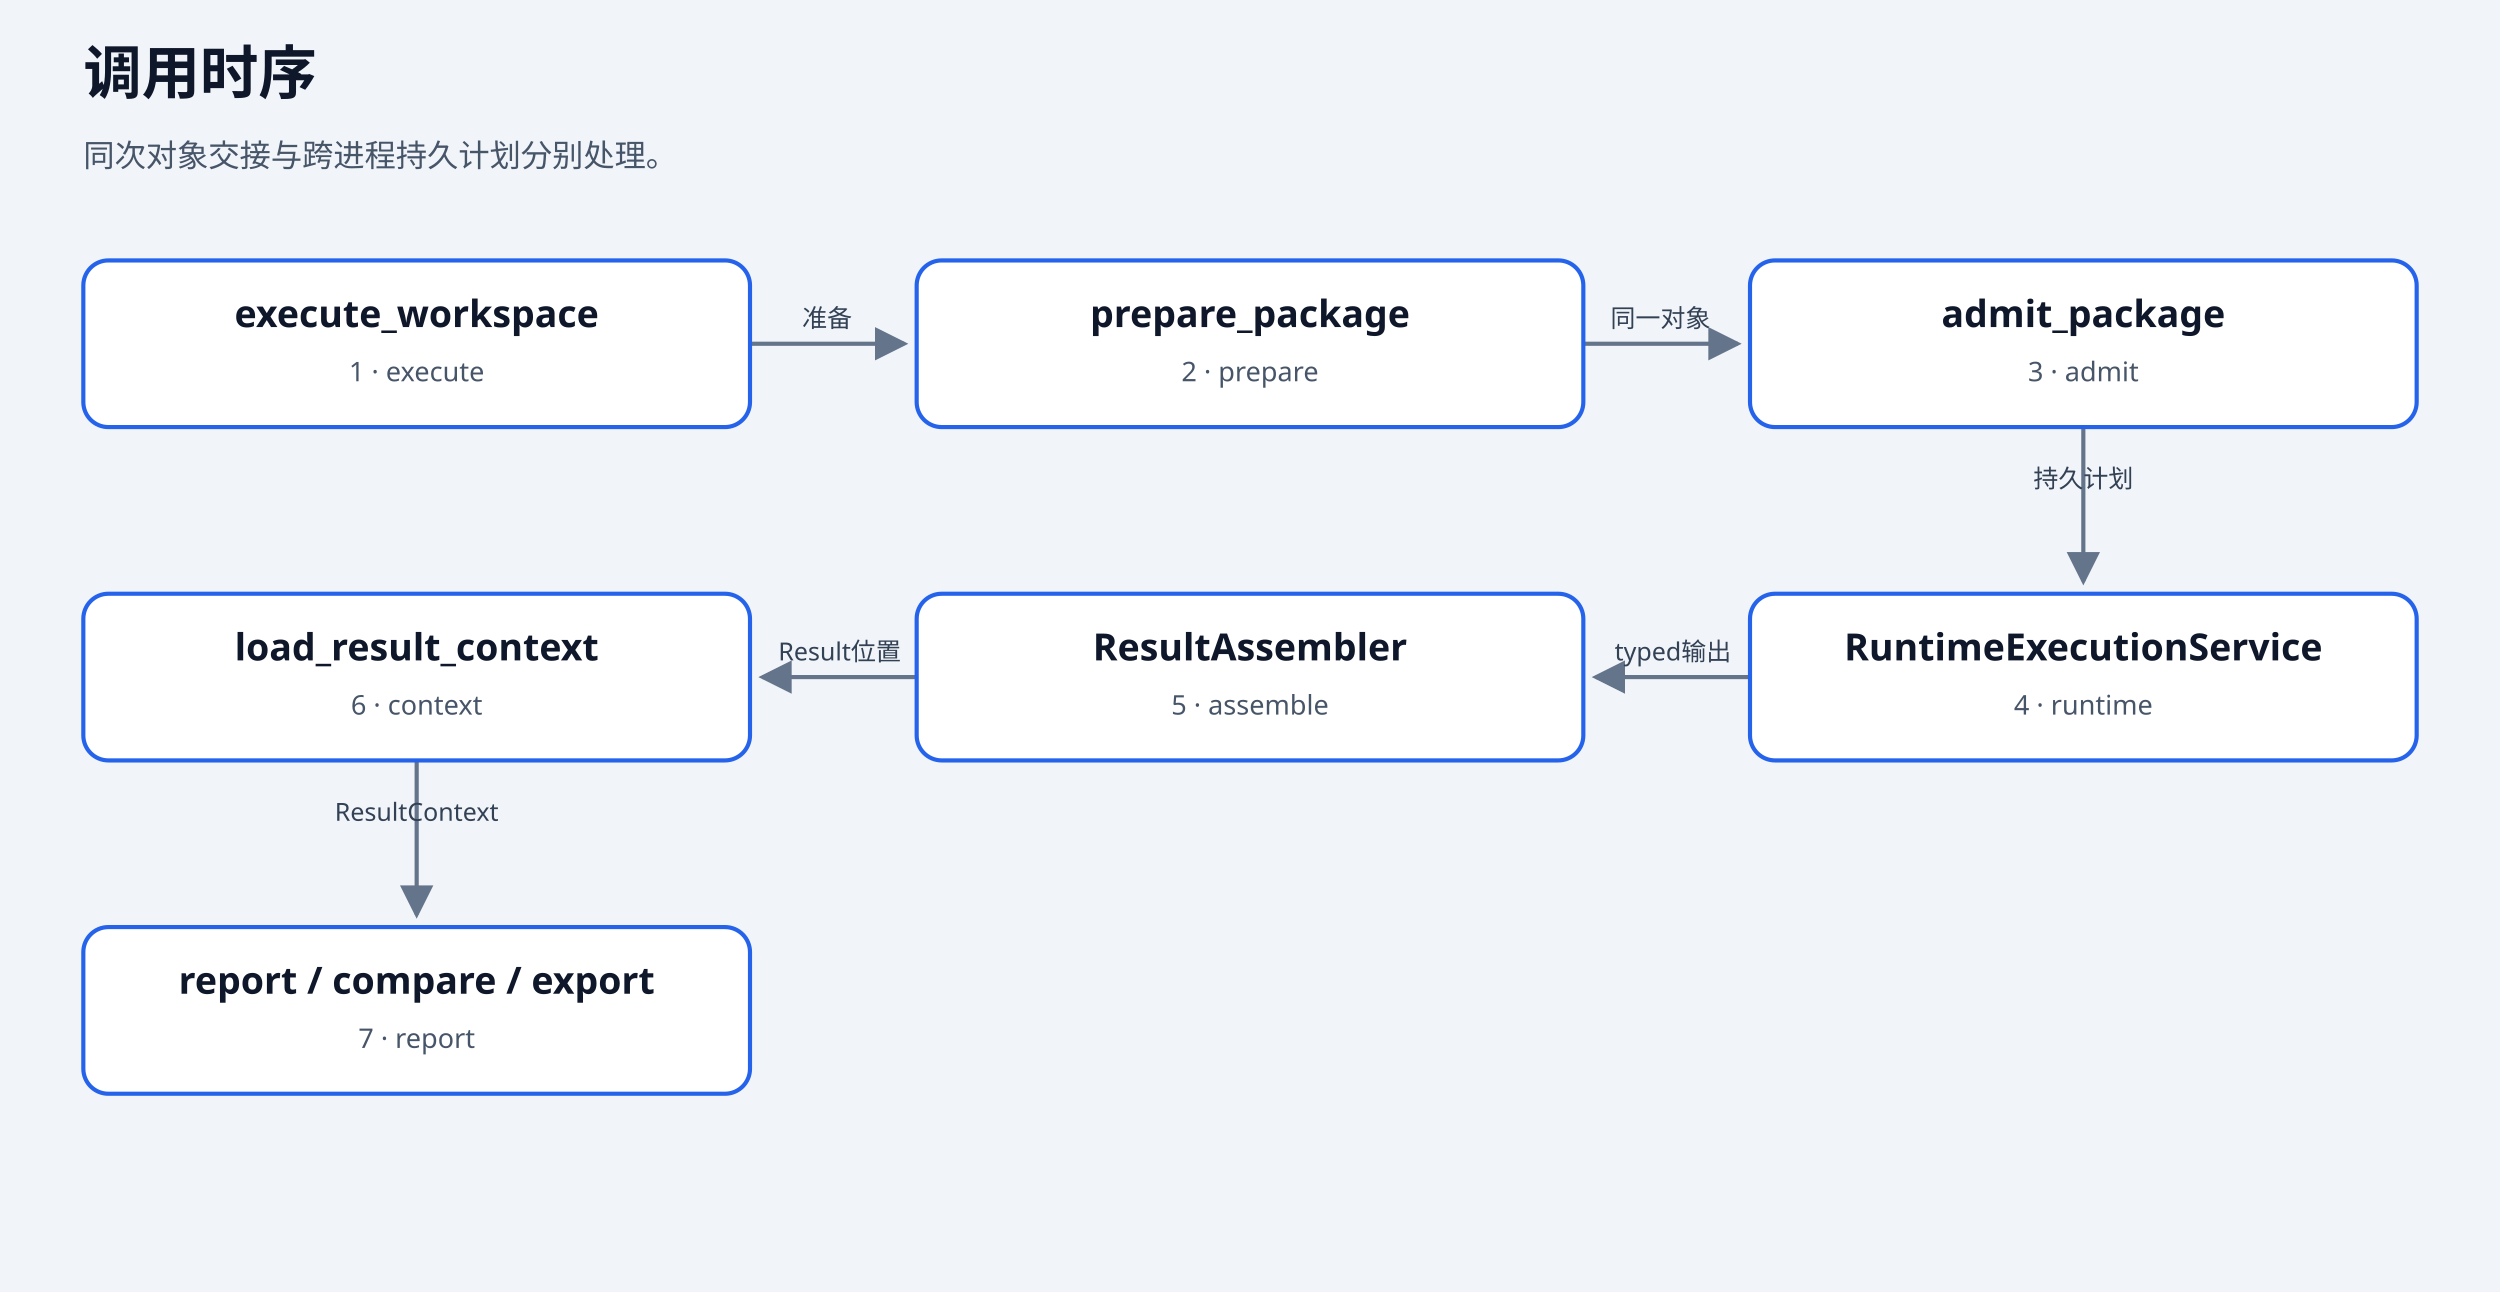
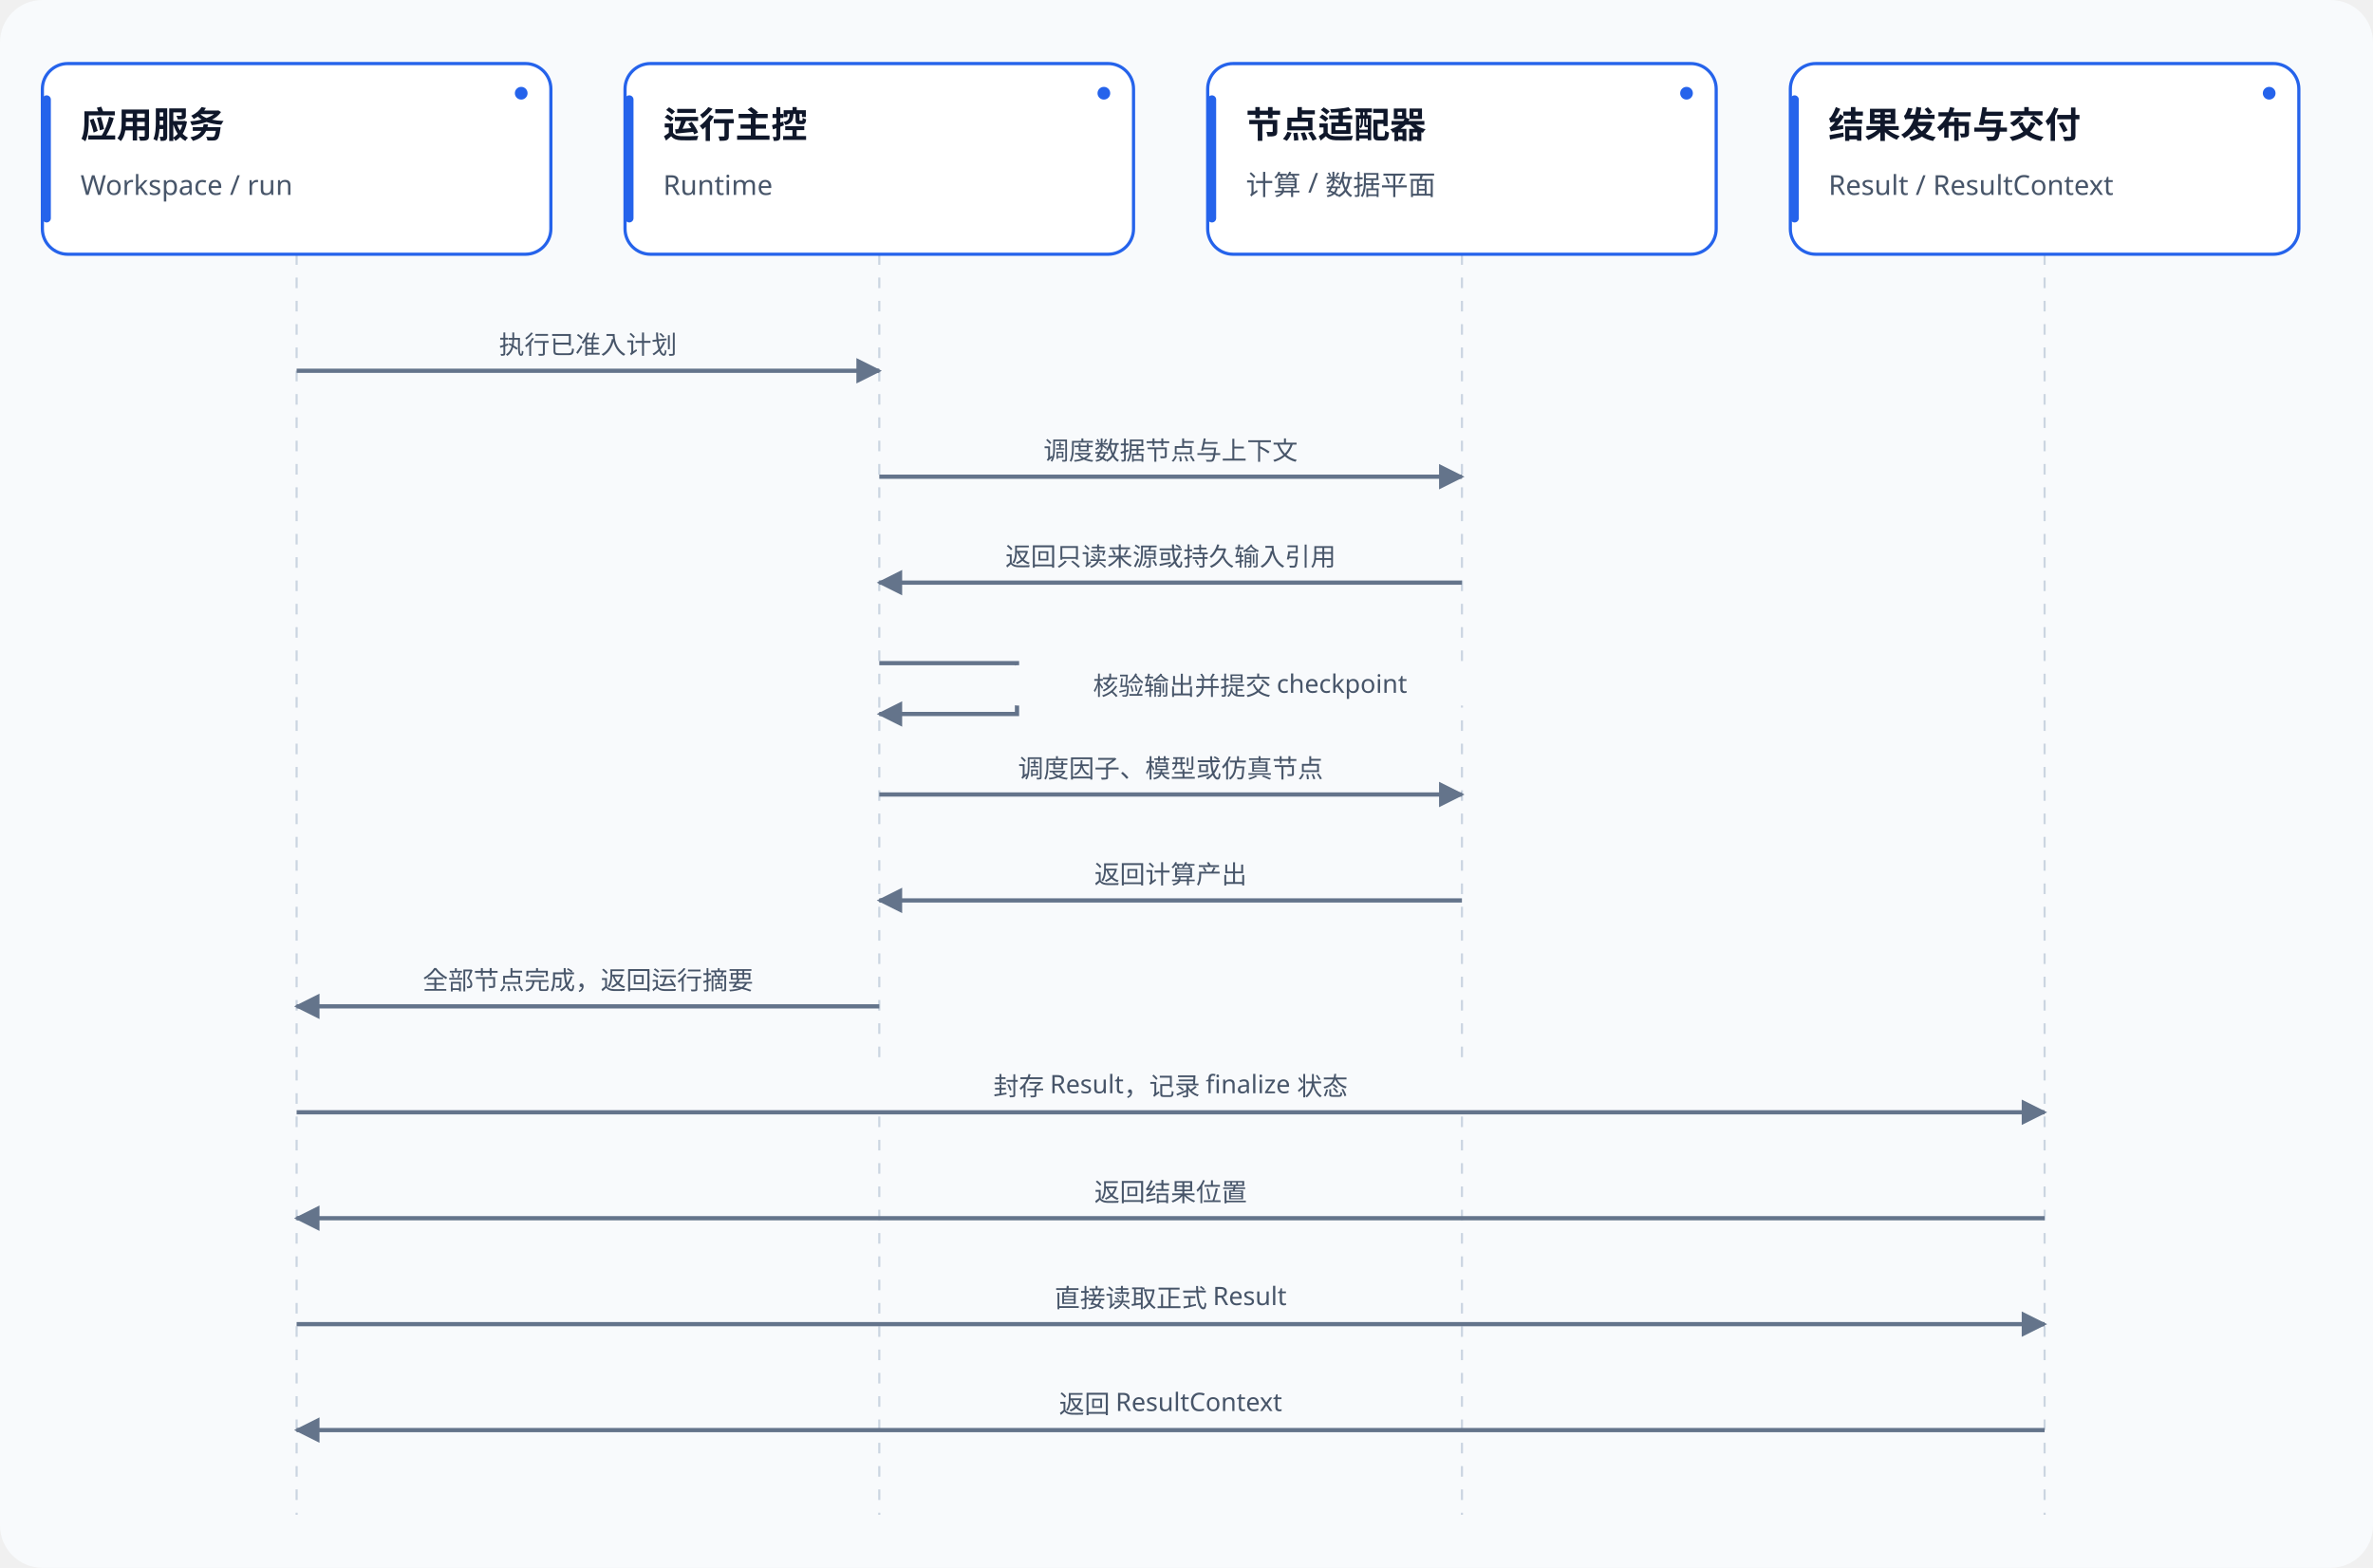
- <svg xmlns="http://www.w3.org/2000/svg" viewBox="0 0 1200 620" role="img" aria-label="调用时序" font-family="Microsoft YaHei, 微软雅黑" font-weight="400">
+ <svg xmlns="http://www.w3.org/2000/svg" viewBox="0 0 1120 740" role="img" aria-label="一次运行中，谁先调用谁">
  <defs>
-     <marker id="arrow" markerWidth="8" markerHeight="8" refX="7" refY="4" orient="auto">
-       <path d="M0,0 L8,4 L0,8" fill="#64748b" />
+     <marker id="arrow" viewBox="0 0 10 10" refX="9" refY="5" markerWidth="6" markerHeight="6" orient="auto-start-reverse">
+       <path d="M 0 0 L 10 5 L 0 10 z" fill="#64748b" />
    </marker>
  </defs>
-   <rect width="100%" height="100%" fill="#f1f5f9" />
-   <text x="40" y="45" font-size="28" font-weight="700" fill="#0f172a">调用时序</text>
-   <text x="40" y="80" font-size="15" fill="#475569">同次对象交接与跨进程持久计划分别处理。</text>
-   <path d="M360,165 L434,165" stroke="#64748b" stroke-width="2" fill="none" marker-end="url(#arrow)" />
-   <text x="397" y="157" text-anchor="middle" font-size="12" fill="#334155">准备</text>
-   <path d="M760,165 L834,165" stroke="#64748b" stroke-width="2" fill="none" marker-end="url(#arrow)" />
-   <text x="797" y="157" text-anchor="middle" font-size="12" fill="#334155">同一对象</text>
-   <path d="M1000,205 L1000,279" stroke="#64748b" stroke-width="2" fill="none" marker-end="url(#arrow)" />
-   <text x="1000" y="234" text-anchor="middle" font-size="12" fill="#334155">持久计划</text>
-   <path d="M840,325 L766,325" stroke="#64748b" stroke-width="2" fill="none" marker-end="url(#arrow)" />
-   <text x="803" y="317" text-anchor="middle" font-size="12" fill="#334155">typed输出</text>
-   <path d="M440,325 L366,325" stroke="#64748b" stroke-width="2" fill="none" marker-end="url(#arrow)" />
-   <text x="403" y="317" text-anchor="middle" font-size="12" fill="#334155">Result位置</text>
-   <path d="M200,365 L200,439" stroke="#64748b" stroke-width="2" fill="none" marker-end="url(#arrow)" />
-   <text x="200" y="394" text-anchor="middle" font-size="12" fill="#334155">ResultContext</text>
-   <g>
-     <rect x="40" y="125" width="320" height="80" rx="12" fill="#ffffff" stroke="#2563eb" stroke-width="2" />
-     <text x="200" y="157" text-anchor="middle" font-size="18" font-weight="700" fill="#0f172a">execute_workspace</text>
-     <text x="200" y="183" text-anchor="middle" font-size="13" fill="#475569">1 · execute</text>
+   <style>text{font-family:"Microsoft YaHei","微软雅黑",sans-serif;font-style:normal}.node{cursor:pointer}.node:focus{outline:none}.node:focus-visible&gt;rect:first-of-type{stroke-dasharray:4 3}.dim{opacity:.17}.highlight&gt;rect:first-of-type{stroke-width:4}.edge{transition:opacity .15s}</style>
+   <rect width="1120" height="740" rx="20" fill="#f8fafc" />
+   <line x1="140" x2="140" y1="120" y2="715" stroke="#cbd5e1" stroke-dasharray="5 6" />
+   <line x1="415" x2="415" y1="120" y2="715" stroke="#cbd5e1" stroke-dasharray="5 6" />
+   <line x1="690" x2="690" y1="120" y2="715" stroke="#cbd5e1" stroke-dasharray="5 6" />
+   <line x1="965" x2="965" y1="120" y2="715" stroke="#cbd5e1" stroke-dasharray="5 6" />
+   <g class="edge" data-from="cli" data-to="runtime">
+     <path d="M140,175 L415,175" fill="none" stroke="#64748b" stroke-width="2" marker-end="url(#arrow)" />
+     <rect x="228.5" y="153" width="98" height="19" rx="5" fill="#f8fafc" />
+     <text x="277.5" y="167" font-size="12" fill="#475569" font-weight="400" text-anchor="middle">执行已准入计划</text>
  </g>
-   <g>
-     <rect x="440" y="125" width="320" height="80" rx="12" fill="#ffffff" stroke="#2563eb" stroke-width="2" />
-     <text x="600" y="157" text-anchor="middle" font-size="18" font-weight="700" fill="#0f172a">prepare_package</text>
-     <text x="600" y="183" text-anchor="middle" font-size="13" fill="#475569">2 · prepare</text>
+   <g class="edge" data-from="runtime" data-to="adapter">
+     <path d="M415,225 L690,225" fill="none" stroke="#64748b" stroke-width="2" marker-end="url(#arrow)" />
+     <rect x="485.5" y="203" width="134" height="19" rx="5" fill="#f8fafc" />
+     <text x="552.5" y="217" font-size="12" fill="#475569" font-weight="400" text-anchor="middle">调度数据节点与上下文</text>
  </g>
-   <g>
-     <rect x="840" y="125" width="320" height="80" rx="12" fill="#ffffff" stroke="#2563eb" stroke-width="2" />
-     <text x="1000" y="157" text-anchor="middle" font-size="18" font-weight="700" fill="#0f172a">admit_package</text>
-     <text x="1000" y="183" text-anchor="middle" font-size="13" fill="#475569">3 · admit</text>
+   <g class="edge" data-from="adapter" data-to="runtime">
+     <path d="M690,275 L415,275" fill="none" stroke="#64748b" stroke-width="2" marker-end="url(#arrow)" />
+     <rect x="467.5" y="253" width="170" height="19" rx="5" fill="#f8fafc" />
+     <text x="552.5" y="267" font-size="12" fill="#475569" font-weight="400" text-anchor="middle">返回只读来源或持久输入引用</text>
  </g>
-   <g>
-     <rect x="840" y="285" width="320" height="80" rx="12" fill="#ffffff" stroke="#2563eb" stroke-width="2" />
-     <text x="1000" y="317" text-anchor="middle" font-size="18" font-weight="700" fill="#0f172a">RuntimeExecutionService</text>
-     <text x="1000" y="343" text-anchor="middle" font-size="13" fill="#475569">4 · runtime</text>
+   <g class="edge" data-from="runtime" data-to="runtime">
+     <path d="M415,313 L480,313 L480,337 L415,337" fill="none" stroke="#64748b" stroke-width="2" marker-end="url(#arrow)" />
+     <rect x="475" y="314" width="230" height="19" rx="5" fill="#f8fafc" />
+     <text x="590" y="328" font-size="12" fill="#475569" font-weight="400" text-anchor="middle">核验输出并提交 checkpoint</text>
  </g>
-   <g>
-     <rect x="440" y="285" width="320" height="80" rx="12" fill="#ffffff" stroke="#2563eb" stroke-width="2" />
-     <text x="600" y="317" text-anchor="middle" font-size="18" font-weight="700" fill="#0f172a">ResultAssembler</text>
-     <text x="600" y="343" text-anchor="middle" font-size="13" fill="#475569">5 · assemble</text>
+   <g class="edge" data-from="runtime" data-to="adapter">
+     <path d="M415,375 L690,375" fill="none" stroke="#64748b" stroke-width="2" marker-end="url(#arrow)" />
+     <rect x="473.5" y="353" width="158" height="19" rx="5" fill="#f8fafc" />
+     <text x="552.5" y="367" font-size="12" fill="#475569" font-weight="400" text-anchor="middle">调度因子、模型或仿真节点</text>
  </g>
-   <g>
-     <rect x="40" y="285" width="320" height="80" rx="12" fill="#ffffff" stroke="#2563eb" stroke-width="2" />
-     <text x="200" y="317" text-anchor="middle" font-size="18" font-weight="700" fill="#0f172a">load_result_context</text>
-     <text x="200" y="343" text-anchor="middle" font-size="13" fill="#475569">6 · context</text>
+   <g class="edge" data-from="adapter" data-to="runtime">
+     <path d="M690,425 L415,425" fill="none" stroke="#64748b" stroke-width="2" marker-end="url(#arrow)" />
+     <rect x="509.5" y="403" width="86" height="19" rx="5" fill="#f8fafc" />
+     <text x="552.5" y="417" font-size="12" fill="#475569" font-weight="400" text-anchor="middle">返回计算产出</text>
  </g>
-   <g>
-     <rect x="40" y="445" width="320" height="80" rx="12" fill="#ffffff" stroke="#2563eb" stroke-width="2" />
-     <text x="200" y="477" text-anchor="middle" font-size="18" font-weight="700" fill="#0f172a">report / compare / export</text>
-     <text x="200" y="503" text-anchor="middle" font-size="13" fill="#475569">7 · report</text>
+   <g class="edge" data-from="runtime" data-to="cli">
+     <path d="M415,475 L140,475" fill="none" stroke="#64748b" stroke-width="2" marker-end="url(#arrow)" />
+     <rect x="192.5" y="453" width="170" height="19" rx="5" fill="#f8fafc" />
+     <text x="277.5" y="467" font-size="12" fill="#475569" font-weight="400" text-anchor="middle">全部节点完成，返回运行摘要</text>
+   </g>
+   <g class="edge" data-from="cli" data-to="store">
+     <path d="M140,525 L965,525" fill="none" stroke="#64748b" stroke-width="2" marker-end="url(#arrow)" />
+     <rect x="401.5" y="503" width="302" height="19" rx="5" fill="#f8fafc" />
+     <text x="552.5" y="517" font-size="12" fill="#475569" font-weight="400" text-anchor="middle">封存 Result，记录 finalize 状态</text>
+   </g>
+   <g class="edge" data-from="store" data-to="cli">
+     <path d="M965,575 L140,575" fill="none" stroke="#64748b" stroke-width="2" marker-end="url(#arrow)" />
+     <rect x="509.5" y="553" width="86" height="19" rx="5" fill="#f8fafc" />
+     <text x="552.5" y="567" font-size="12" fill="#475569" font-weight="400" text-anchor="middle">返回结果位置</text>
+   </g>
+   <g class="edge" data-from="cli" data-to="store">
+     <path d="M140,625 L965,625" fill="none" stroke="#64748b" stroke-width="2" marker-end="url(#arrow)" />
+     <rect x="467.5" y="603" width="170" height="19" rx="5" fill="#f8fafc" />
+     <text x="552.5" y="617" font-size="12" fill="#475569" font-weight="400" text-anchor="middle">直接读取正式 Result</text>
+   </g>
+   <g class="edge" data-from="store" data-to="cli">
+     <path d="M965,675 L140,675" fill="none" stroke="#64748b" stroke-width="2" marker-end="url(#arrow)" />
+     <rect x="449.5" y="653" width="206" height="19" rx="5" fill="#f8fafc" />
+     <text x="552.5" y="667" font-size="12" fill="#475569" font-weight="400" text-anchor="middle">返回 ResultContext</text>
+   </g>
+   <g class="node" data-id="cli" tabindex="0" role="button" aria-pressed="false" aria-label="应用服务">
+     <rect x="20" y="30" width="240" height="90" rx="12" fill="white" stroke="#2563eb" stroke-width="1.5" />
+     <rect x="20" y="45" width="4" height="60" rx="2" fill="#2563eb" />
+     <text x="38" y="65" font-size="17" fill="#0f172a" font-weight="700" text-anchor="start">应用服务</text>
+     <text x="38" y="92" font-size="13" fill="#475569" font-weight="400" text-anchor="start">Workspace / run</text>
+     <circle cx="246" cy="44" r="3" fill="#2563eb" />
+   </g>
+   <g class="node" data-id="runtime" tabindex="0" role="button" aria-pressed="false" aria-label="运行主控">
+     <rect x="295" y="30" width="240" height="90" rx="12" fill="white" stroke="#2563eb" stroke-width="1.5" />
+     <rect x="295" y="45" width="4" height="60" rx="2" fill="#2563eb" />
+     <text x="313" y="65" font-size="17" fill="#0f172a" font-weight="700" text-anchor="start">运行主控</text>
+     <text x="313" y="92" font-size="13" fill="#475569" font-weight="400" text-anchor="start">Runtime</text>
+     <circle cx="521" cy="44" r="3" fill="#2563eb" />
+   </g>
+   <g class="node" data-id="adapter" tabindex="0" role="button" aria-pressed="false" aria-label="节点适配器">
+     <rect x="570" y="30" width="240" height="90" rx="12" fill="white" stroke="#2563eb" stroke-width="1.5" />
+     <rect x="570" y="45" width="4" height="60" rx="2" fill="#2563eb" />
+     <text x="588" y="65" font-size="17" fill="#0f172a" font-weight="700" text-anchor="start">节点适配器</text>
+     <text x="588" y="92" font-size="13" fill="#475569" font-weight="400" text-anchor="start">计算 / 数据平面</text>
+     <circle cx="796" cy="44" r="3" fill="#2563eb" />
+   </g>
+   <g class="node" data-id="store" tabindex="0" role="button" aria-pressed="false" aria-label="结果发布与交付">
+     <rect x="845" y="30" width="240" height="90" rx="12" fill="white" stroke="#2563eb" stroke-width="1.5" />
+     <rect x="845" y="45" width="4" height="60" rx="2" fill="#2563eb" />
+     <text x="863" y="65" font-size="17" fill="#0f172a" font-weight="700" text-anchor="start">结果发布与交付</text>
+     <text x="863" y="92" font-size="13" fill="#475569" font-weight="400" text-anchor="start">Result / ResultContext</text>
+     <circle cx="1071" cy="44" r="3" fill="#2563eb" />
  </g>
</svg>
